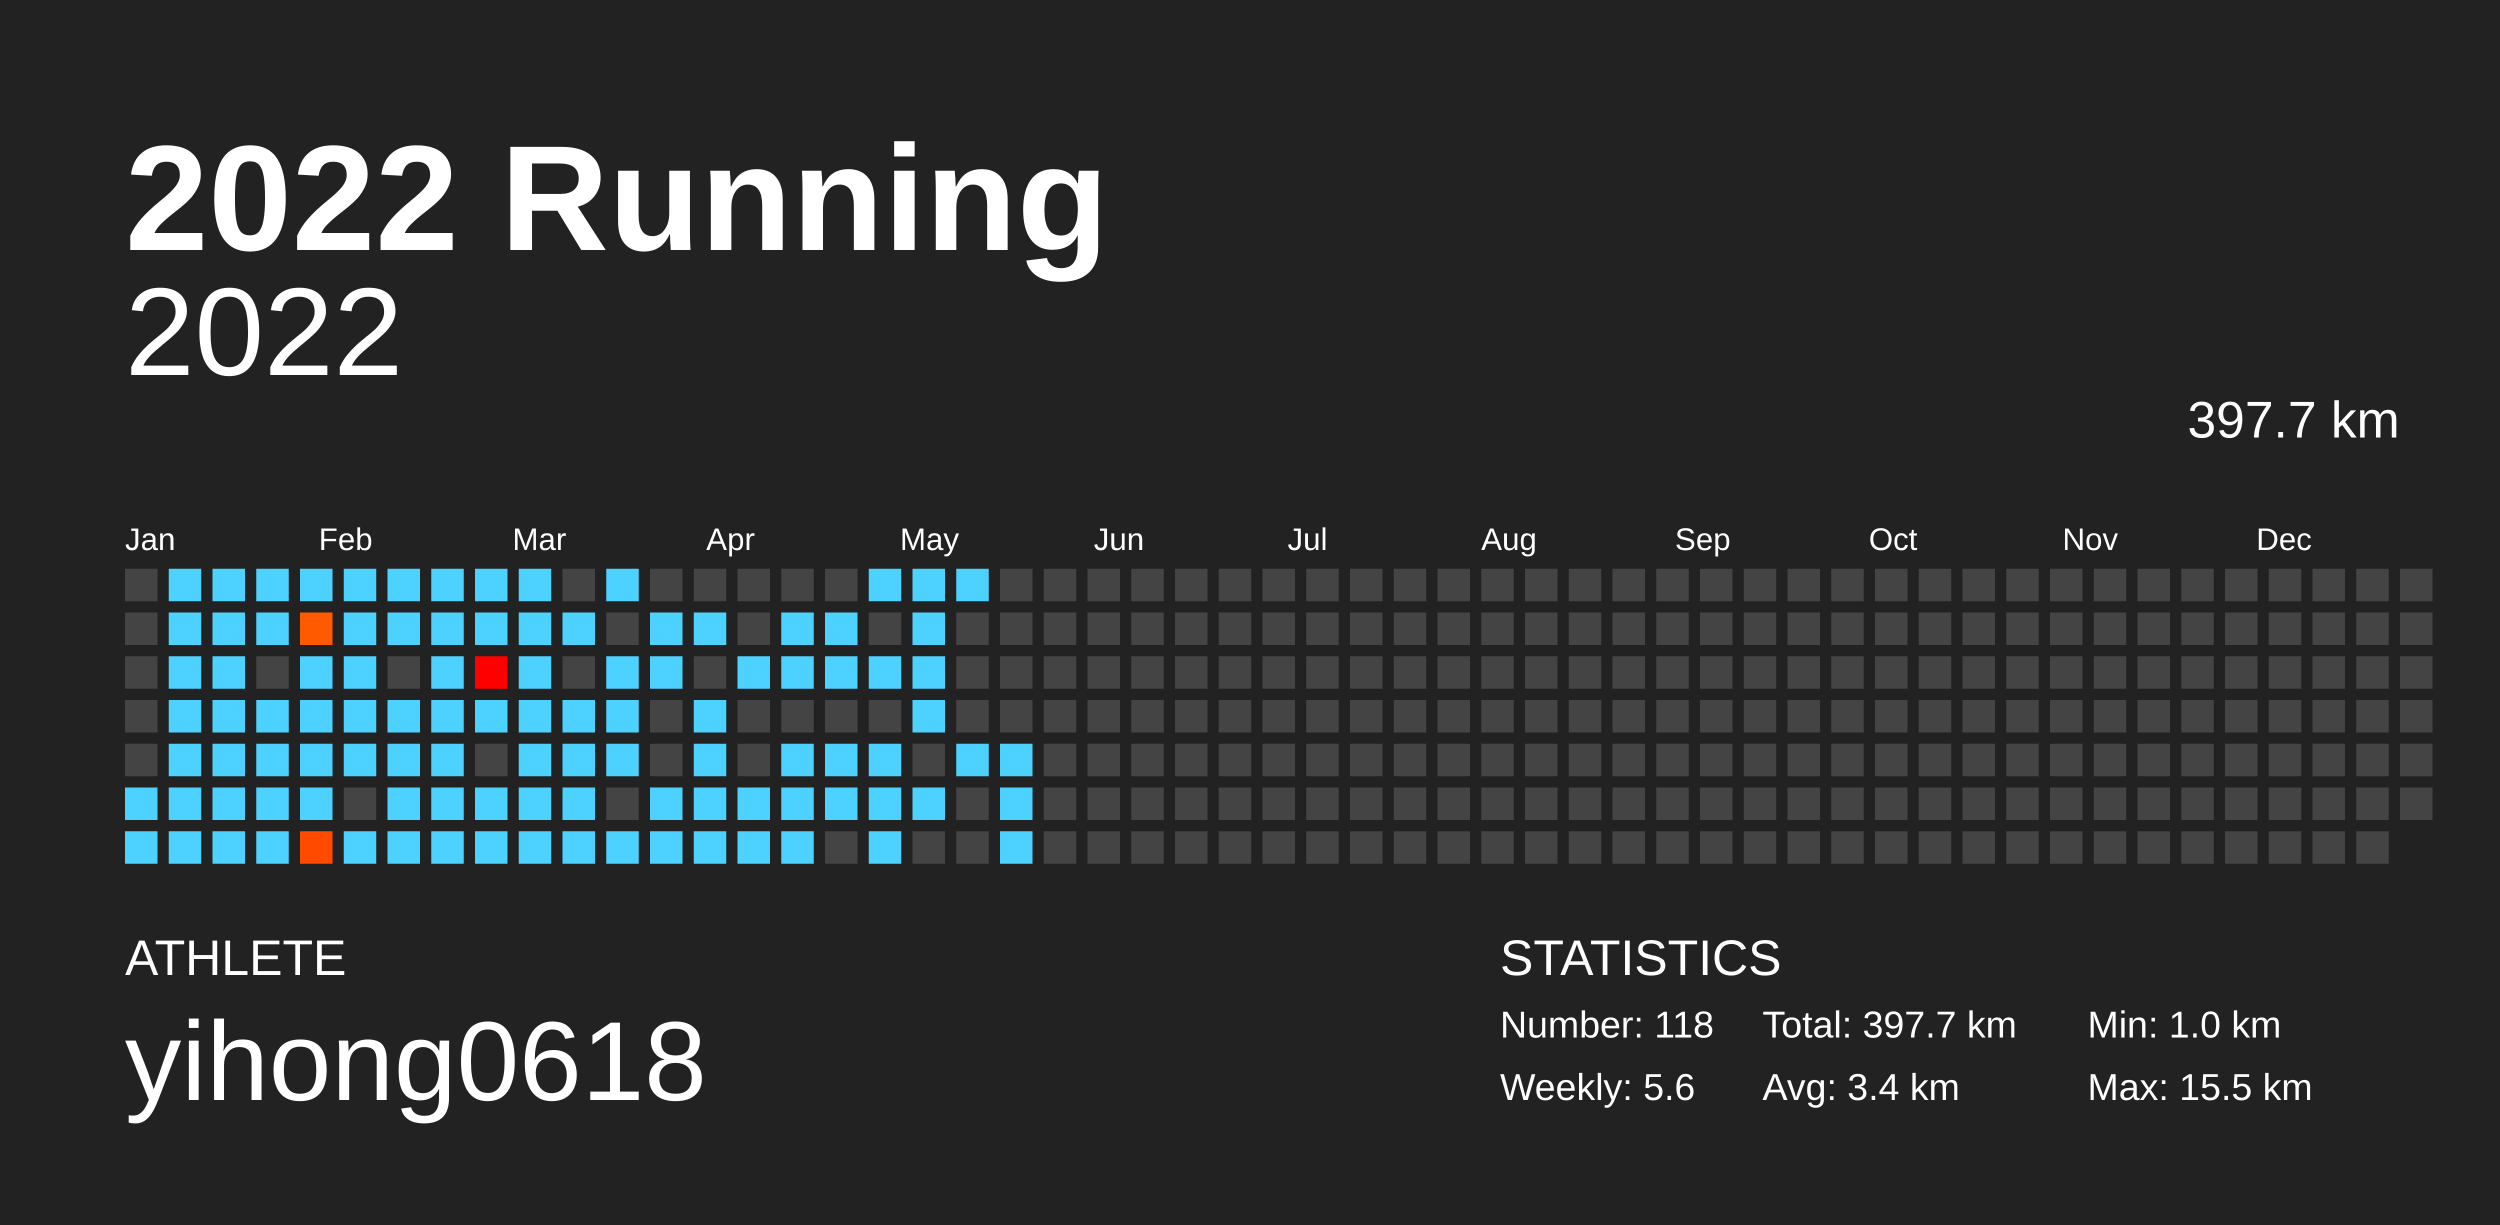
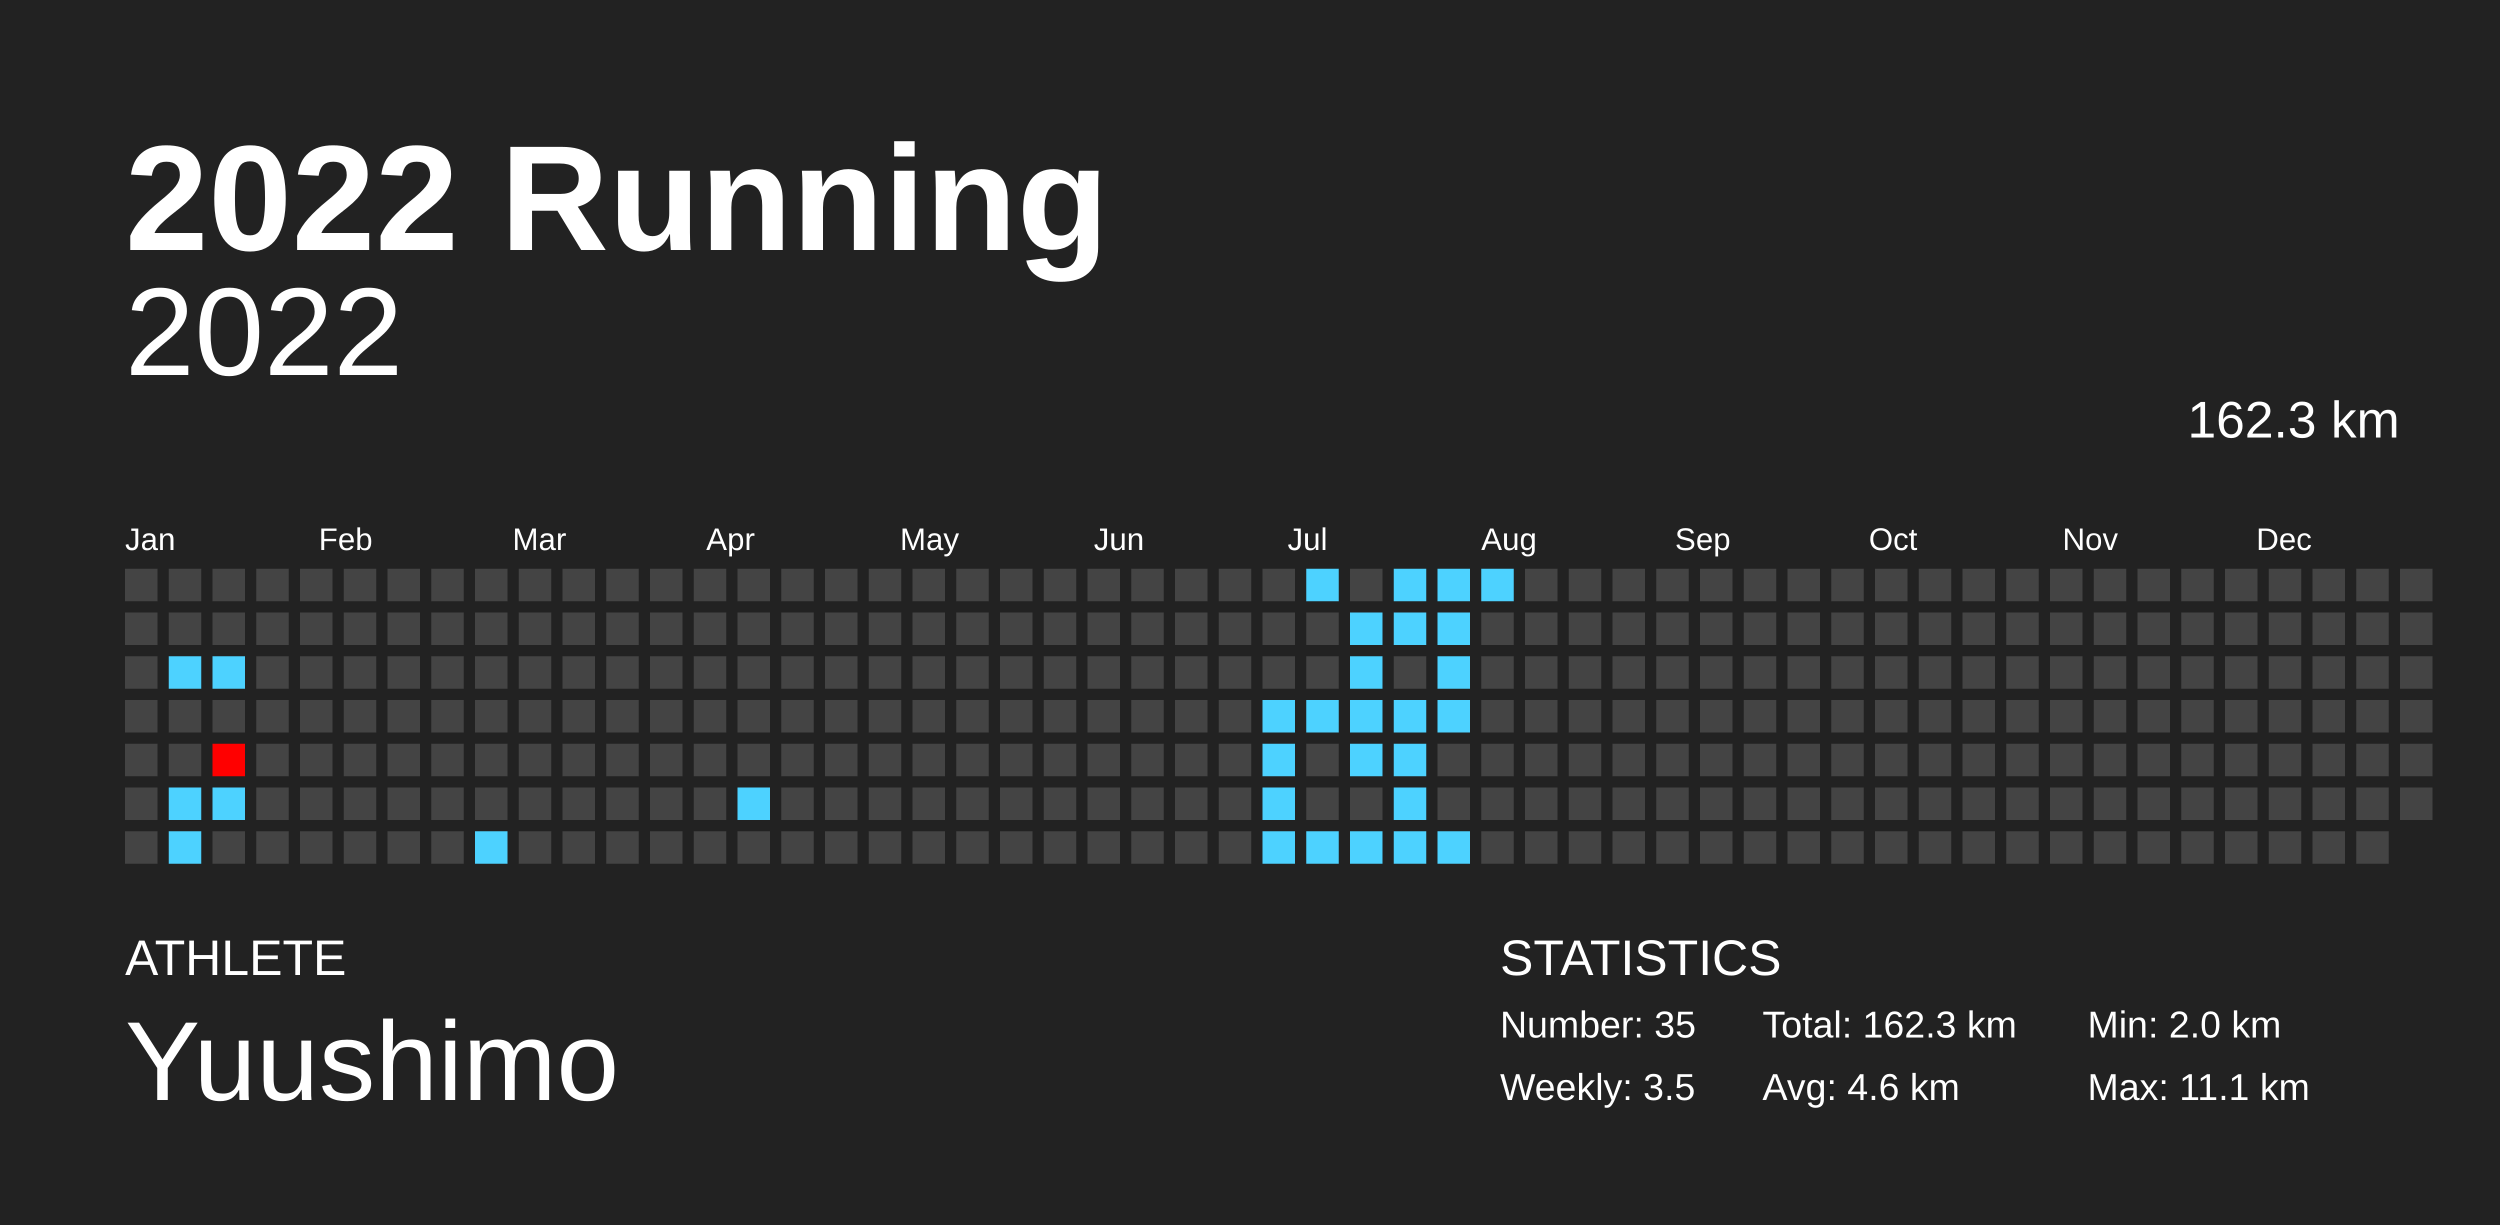
<svg xmlns="http://www.w3.org/2000/svg" baseProfile="full" height="98mm" version="1.1" viewBox="0,0,200,98" width="200mm">
  <defs />
  <rect fill="#222222" height="98" width="200" x="0" y="0" />
  <text fill="#FFFFFF" style="font-size:12px; font-family:Arial; font-weight:bold;" x="10" y="20">2022 Running</text>
  <text fill="#FFFFFF" style="font-size:4px; font-family:Arial" x="10" y="78">ATHLETE</text>
-   <text fill="#FFFFFF" style="font-size:9px; font-family:Arial" x="10" y="88">yihong0618</text>
+   <text fill="#FFFFFF" style="font-size:9px; font-family:Arial" x="10" y="88">Yuushimo</text>
  <text fill="#FFFFFF" style="font-size:4px; font-family:Arial" x="120" y="78">STATISTICS</text>
-   <text fill="#FFFFFF" style="font-size:3px; font-family:Arial" x="120" y="83">Number: 118</text>
-   <text fill="#FFFFFF" style="font-size:3px; font-family:Arial" x="120" y="88">Weekly: 5.6</text>
-   <text fill="#FFFFFF" style="font-size:3px; font-family:Arial" x="141" y="83">Total: 397.7 km</text>
-   <text fill="#FFFFFF" style="font-size:3px; font-family:Arial" x="141" y="88">Avg: 3.4 km</text>
-   <text fill="#FFFFFF" style="font-size:3px; font-family:Arial" x="167" y="83">Min: 1.0 km</text>
-   <text fill="#FFFFFF" style="font-size:3px; font-family:Arial" x="167" y="88">Max: 15.5 km</text>
+   <text fill="#FFFFFF" style="font-size:3px; font-family:Arial" x="120" y="83">Number: 35</text>
+   <text fill="#FFFFFF" style="font-size:3px; font-family:Arial" x="120" y="88">Weekly: 3.5</text>
+   <text fill="#FFFFFF" style="font-size:3px; font-family:Arial" x="141" y="83">Total: 162.3 km</text>
+   <text fill="#FFFFFF" style="font-size:3px; font-family:Arial" x="141" y="88">Avg: 4.6 km</text>
+   <text fill="#FFFFFF" style="font-size:3px; font-family:Arial" x="167" y="83">Min: 2.0 km</text>
+   <text fill="#FFFFFF" style="font-size:3px; font-family:Arial" x="167" y="88">Max: 11.1 km</text>
  <text alignment-baseline="hanging" fill="#FFFFFF" style="font-size:10.0px; font-family:Arial;" x="10" y="30">2022</text>
-   <text alignment-baseline="hanging" fill="#FFFFFF" style="font-size:4.125px; font-family:Arial;" x="175" y="35">397.7 km</text>
+   <text alignment-baseline="hanging" fill="#FFFFFF" style="font-size:4.125px; font-family:Arial;" x="175" y="35">162.3 km</text>
  <text fill="#FFFFFF" style="font-size:2.5px; font-family:Arial" x="10.0" y="44">Jan</text>
  <text fill="#FFFFFF" style="font-size:2.5px; font-family:Arial" x="25.5" y="44">Feb</text>
  <text fill="#FFFFFF" style="font-size:2.5px; font-family:Arial" x="41.0" y="44">Mar</text>
  <text fill="#FFFFFF" style="font-size:2.5px; font-family:Arial" x="56.5" y="44">Apr</text>
  <text fill="#FFFFFF" style="font-size:2.5px; font-family:Arial" x="72.0" y="44">May</text>
  <text fill="#FFFFFF" style="font-size:2.5px; font-family:Arial" x="87.5" y="44">Jun</text>
  <text fill="#FFFFFF" style="font-size:2.5px; font-family:Arial" x="103.0" y="44">Jul</text>
  <text fill="#FFFFFF" style="font-size:2.5px; font-family:Arial" x="118.5" y="44">Aug</text>
  <text fill="#FFFFFF" style="font-size:2.5px; font-family:Arial" x="134.0" y="44">Sep</text>
  <text fill="#FFFFFF" style="font-size:2.5px; font-family:Arial" x="149.5" y="44">Oct</text>
  <text fill="#FFFFFF" style="font-size:2.5px; font-family:Arial" x="165.0" y="44">Nov</text>
  <text fill="#FFFFFF" style="font-size:2.5px; font-family:Arial" x="180.5" y="44">Dec</text>
  <rect fill="#444444" height="2.6" width="2.6" x="10.0" y="45.5" />
  <rect fill="#444444" height="2.6" width="2.6" x="10.0" y="49.0" />
  <rect fill="#444444" height="2.6" width="2.6" x="10.0" y="52.5" />
  <rect fill="#444444" height="2.6" width="2.6" x="10.0" y="56.0" />
  <rect fill="#444444" height="2.6" width="2.6" x="10.0" y="59.5" />
-   <rect fill="#4dd2ff" height="2.6" width="2.6" x="10.0" y="63.0" />
-   <rect fill="#4dd2ff" height="2.6" width="2.6" x="10.0" y="66.5" />
-   <rect fill="#4dd2ff" height="2.6" width="2.6" x="13.5" y="45.5" />
-   <rect fill="#4dd2ff" height="2.6" width="2.6" x="13.5" y="49.0" />
+   <rect fill="#444444" height="2.6" width="2.6" x="10.0" y="63.0" />
+   <rect fill="#444444" height="2.6" width="2.6" x="10.0" y="66.5" />
+   <rect fill="#444444" height="2.6" width="2.6" x="13.5" y="45.5" />
+   <rect fill="#444444" height="2.6" width="2.6" x="13.5" y="49.0" />
  <rect fill="#4dd2ff" height="2.6" width="2.6" x="13.5" y="52.5" />
-   <rect fill="#4dd2ff" height="2.6" width="2.6" x="13.5" y="56.0" />
-   <rect fill="#4dd2ff" height="2.6" width="2.6" x="13.5" y="59.5" />
+   <rect fill="#444444" height="2.6" width="2.6" x="13.5" y="56.0" />
+   <rect fill="#444444" height="2.6" width="2.6" x="13.5" y="59.5" />
  <rect fill="#4dd2ff" height="2.6" width="2.6" x="13.5" y="63.0" />
  <rect fill="#4dd2ff" height="2.6" width="2.6" x="13.5" y="66.5" />
-   <rect fill="#4dd2ff" height="2.6" width="2.6" x="17.0" y="45.5" />
-   <rect fill="#4dd2ff" height="2.6" width="2.6" x="17.0" y="49.0" />
+   <rect fill="#444444" height="2.6" width="2.6" x="17.0" y="45.5" />
+   <rect fill="#444444" height="2.6" width="2.6" x="17.0" y="49.0" />
  <rect fill="#4dd2ff" height="2.6" width="2.6" x="17.0" y="52.5" />
-   <rect fill="#4dd2ff" height="2.6" width="2.6" x="17.0" y="56.0" />
-   <rect fill="#4dd2ff" height="2.6" width="2.6" x="17.0" y="59.5" />
+   <rect fill="#444444" height="2.6" width="2.6" x="17.0" y="56.0" />
+   <rect fill="#ff0000" height="2.6" width="2.6" x="17.0" y="59.5" />
  <rect fill="#4dd2ff" height="2.6" width="2.6" x="17.0" y="63.0" />
-   <rect fill="#4dd2ff" height="2.6" width="2.6" x="17.0" y="66.5" />
-   <rect fill="#4dd2ff" height="2.6" width="2.6" x="20.5" y="45.5" />
-   <rect fill="#4dd2ff" height="2.6" width="2.6" x="20.5" y="49.0" />
+   <rect fill="#444444" height="2.6" width="2.6" x="17.0" y="66.5" />
+   <rect fill="#444444" height="2.6" width="2.6" x="20.5" y="45.5" />
+   <rect fill="#444444" height="2.6" width="2.6" x="20.5" y="49.0" />
  <rect fill="#444444" height="2.6" width="2.6" x="20.5" y="52.5" />
-   <rect fill="#4dd2ff" height="2.6" width="2.6" x="20.5" y="56.0" />
-   <rect fill="#4dd2ff" height="2.6" width="2.6" x="20.5" y="59.5" />
-   <rect fill="#4dd2ff" height="2.6" width="2.6" x="20.5" y="63.0" />
-   <rect fill="#4dd2ff" height="2.6" width="2.6" x="20.5" y="66.5" />
-   <rect fill="#4dd2ff" height="2.6" width="2.6" x="24.0" y="45.5" />
-   <rect fill="#ff5a00" height="2.6" width="2.6" x="24.0" y="49.0" />
-   <rect fill="#4dd2ff" height="2.6" width="2.6" x="24.0" y="52.5" />
-   <rect fill="#4dd2ff" height="2.6" width="2.6" x="24.0" y="56.0" />
-   <rect fill="#4dd2ff" height="2.6" width="2.6" x="24.0" y="59.5" />
-   <rect fill="#4dd2ff" height="2.6" width="2.6" x="24.0" y="63.0" />
-   <rect fill="#ff4a00" height="2.6" width="2.6" x="24.0" y="66.5" />
-   <rect fill="#4dd2ff" height="2.6" width="2.6" x="27.5" y="45.5" />
-   <rect fill="#4dd2ff" height="2.6" width="2.6" x="27.5" y="49.0" />
-   <rect fill="#4dd2ff" height="2.6" width="2.6" x="27.5" y="52.5" />
-   <rect fill="#4dd2ff" height="2.6" width="2.6" x="27.5" y="56.0" />
-   <rect fill="#4dd2ff" height="2.6" width="2.6" x="27.5" y="59.5" />
+   <rect fill="#444444" height="2.6" width="2.6" x="20.5" y="56.0" />
+   <rect fill="#444444" height="2.6" width="2.6" x="20.5" y="59.5" />
+   <rect fill="#444444" height="2.6" width="2.6" x="20.5" y="63.0" />
+   <rect fill="#444444" height="2.6" width="2.6" x="20.5" y="66.5" />
+   <rect fill="#444444" height="2.6" width="2.6" x="24.0" y="45.5" />
+   <rect fill="#444444" height="2.6" width="2.6" x="24.0" y="49.0" />
+   <rect fill="#444444" height="2.6" width="2.6" x="24.0" y="52.5" />
+   <rect fill="#444444" height="2.6" width="2.6" x="24.0" y="56.0" />
+   <rect fill="#444444" height="2.6" width="2.6" x="24.0" y="59.5" />
+   <rect fill="#444444" height="2.6" width="2.6" x="24.0" y="63.0" />
+   <rect fill="#444444" height="2.6" width="2.6" x="24.0" y="66.5" />
+   <rect fill="#444444" height="2.6" width="2.6" x="27.5" y="45.5" />
+   <rect fill="#444444" height="2.6" width="2.6" x="27.5" y="49.0" />
+   <rect fill="#444444" height="2.6" width="2.6" x="27.5" y="52.5" />
+   <rect fill="#444444" height="2.6" width="2.6" x="27.5" y="56.0" />
+   <rect fill="#444444" height="2.6" width="2.6" x="27.5" y="59.5" />
  <rect fill="#444444" height="2.6" width="2.6" x="27.5" y="63.0" />
-   <rect fill="#4dd2ff" height="2.6" width="2.6" x="27.5" y="66.5" />
-   <rect fill="#4dd2ff" height="2.6" width="2.6" x="31.0" y="45.5" />
-   <rect fill="#4dd2ff" height="2.6" width="2.6" x="31.0" y="49.0" />
+   <rect fill="#444444" height="2.6" width="2.6" x="27.5" y="66.5" />
+   <rect fill="#444444" height="2.6" width="2.6" x="31.0" y="45.5" />
+   <rect fill="#444444" height="2.6" width="2.6" x="31.0" y="49.0" />
  <rect fill="#444444" height="2.6" width="2.6" x="31.0" y="52.5" />
-   <rect fill="#4dd2ff" height="2.6" width="2.6" x="31.0" y="56.0" />
-   <rect fill="#4dd2ff" height="2.6" width="2.6" x="31.0" y="59.5" />
-   <rect fill="#4dd2ff" height="2.6" width="2.6" x="31.0" y="63.0" />
-   <rect fill="#4dd2ff" height="2.6" width="2.6" x="31.0" y="66.5" />
-   <rect fill="#4dd2ff" height="2.6" width="2.6" x="34.5" y="45.5" />
-   <rect fill="#4dd2ff" height="2.6" width="2.6" x="34.5" y="49.0" />
-   <rect fill="#4dd2ff" height="2.6" width="2.6" x="34.5" y="52.5" />
-   <rect fill="#4dd2ff" height="2.6" width="2.6" x="34.5" y="56.0" />
-   <rect fill="#4dd2ff" height="2.6" width="2.6" x="34.5" y="59.5" />
-   <rect fill="#4dd2ff" height="2.6" width="2.6" x="34.5" y="63.0" />
-   <rect fill="#4dd2ff" height="2.6" width="2.6" x="34.5" y="66.5" />
-   <rect fill="#4dd2ff" height="2.6" width="2.6" x="38.0" y="45.5" />
-   <rect fill="#4dd2ff" height="2.6" width="2.6" x="38.0" y="49.0" />
-   <rect fill="#ff0000" height="2.6" width="2.6" x="38.0" y="52.5" />
-   <rect fill="#4dd2ff" height="2.6" width="2.6" x="38.0" y="56.0" />
+   <rect fill="#444444" height="2.6" width="2.6" x="31.0" y="56.0" />
+   <rect fill="#444444" height="2.6" width="2.6" x="31.0" y="59.5" />
+   <rect fill="#444444" height="2.6" width="2.6" x="31.0" y="63.0" />
+   <rect fill="#444444" height="2.6" width="2.6" x="31.0" y="66.5" />
+   <rect fill="#444444" height="2.6" width="2.6" x="34.5" y="45.5" />
+   <rect fill="#444444" height="2.6" width="2.6" x="34.5" y="49.0" />
+   <rect fill="#444444" height="2.6" width="2.6" x="34.5" y="52.5" />
+   <rect fill="#444444" height="2.6" width="2.6" x="34.5" y="56.0" />
+   <rect fill="#444444" height="2.6" width="2.6" x="34.5" y="59.5" />
+   <rect fill="#444444" height="2.6" width="2.6" x="34.5" y="63.0" />
+   <rect fill="#444444" height="2.6" width="2.6" x="34.5" y="66.5" />
+   <rect fill="#444444" height="2.6" width="2.6" x="38.0" y="45.5" />
+   <rect fill="#444444" height="2.6" width="2.6" x="38.0" y="49.0" />
+   <rect fill="#444444" height="2.6" width="2.6" x="38.0" y="52.5" />
+   <rect fill="#444444" height="2.6" width="2.6" x="38.0" y="56.0" />
  <rect fill="#444444" height="2.6" width="2.6" x="38.0" y="59.5" />
-   <rect fill="#4dd2ff" height="2.6" width="2.6" x="38.0" y="63.0" />
+   <rect fill="#444444" height="2.6" width="2.6" x="38.0" y="63.0" />
  <rect fill="#4dd2ff" height="2.6" width="2.6" x="38.0" y="66.5" />
-   <rect fill="#4dd2ff" height="2.6" width="2.6" x="41.5" y="45.5" />
-   <rect fill="#4dd2ff" height="2.6" width="2.6" x="41.5" y="49.0" />
-   <rect fill="#4dd2ff" height="2.6" width="2.6" x="41.5" y="52.5" />
-   <rect fill="#4dd2ff" height="2.6" width="2.6" x="41.5" y="56.0" />
-   <rect fill="#4dd2ff" height="2.6" width="2.6" x="41.5" y="59.5" />
-   <rect fill="#4dd2ff" height="2.6" width="2.6" x="41.5" y="63.0" />
-   <rect fill="#4dd2ff" height="2.6" width="2.6" x="41.5" y="66.5" />
+   <rect fill="#444444" height="2.6" width="2.6" x="41.5" y="45.5" />
+   <rect fill="#444444" height="2.6" width="2.6" x="41.5" y="49.0" />
+   <rect fill="#444444" height="2.6" width="2.6" x="41.5" y="52.5" />
+   <rect fill="#444444" height="2.6" width="2.6" x="41.5" y="56.0" />
+   <rect fill="#444444" height="2.6" width="2.6" x="41.5" y="59.5" />
+   <rect fill="#444444" height="2.6" width="2.6" x="41.5" y="63.0" />
+   <rect fill="#444444" height="2.6" width="2.6" x="41.5" y="66.5" />
  <rect fill="#444444" height="2.6" width="2.6" x="45.0" y="45.5" />
-   <rect fill="#4dd2ff" height="2.6" width="2.6" x="45.0" y="49.0" />
+   <rect fill="#444444" height="2.6" width="2.6" x="45.0" y="49.0" />
  <rect fill="#444444" height="2.6" width="2.6" x="45.0" y="52.5" />
-   <rect fill="#4dd2ff" height="2.6" width="2.6" x="45.0" y="56.0" />
-   <rect fill="#4dd2ff" height="2.6" width="2.6" x="45.0" y="59.5" />
-   <rect fill="#4dd2ff" height="2.6" width="2.6" x="45.0" y="63.0" />
-   <rect fill="#4dd2ff" height="2.6" width="2.6" x="45.0" y="66.5" />
-   <rect fill="#4dd2ff" height="2.6" width="2.6" x="48.5" y="45.5" />
+   <rect fill="#444444" height="2.6" width="2.6" x="45.0" y="56.0" />
+   <rect fill="#444444" height="2.6" width="2.6" x="45.0" y="59.5" />
+   <rect fill="#444444" height="2.6" width="2.6" x="45.0" y="63.0" />
+   <rect fill="#444444" height="2.6" width="2.6" x="45.0" y="66.5" />
+   <rect fill="#444444" height="2.6" width="2.6" x="48.5" y="45.5" />
  <rect fill="#444444" height="2.6" width="2.6" x="48.5" y="49.0" />
-   <rect fill="#4dd2ff" height="2.6" width="2.6" x="48.5" y="52.5" />
-   <rect fill="#4dd2ff" height="2.6" width="2.6" x="48.5" y="56.0" />
-   <rect fill="#4dd2ff" height="2.6" width="2.6" x="48.5" y="59.5" />
+   <rect fill="#444444" height="2.6" width="2.6" x="48.5" y="52.5" />
+   <rect fill="#444444" height="2.6" width="2.6" x="48.5" y="56.0" />
+   <rect fill="#444444" height="2.6" width="2.6" x="48.5" y="59.5" />
  <rect fill="#444444" height="2.6" width="2.6" x="48.5" y="63.0" />
-   <rect fill="#4dd2ff" height="2.6" width="2.6" x="48.5" y="66.5" />
+   <rect fill="#444444" height="2.6" width="2.6" x="48.5" y="66.5" />
  <rect fill="#444444" height="2.6" width="2.6" x="52.0" y="45.5" />
-   <rect fill="#4dd2ff" height="2.6" width="2.6" x="52.0" y="49.0" />
-   <rect fill="#4dd2ff" height="2.6" width="2.6" x="52.0" y="52.5" />
+   <rect fill="#444444" height="2.6" width="2.6" x="52.0" y="49.0" />
+   <rect fill="#444444" height="2.6" width="2.6" x="52.0" y="52.5" />
  <rect fill="#444444" height="2.6" width="2.6" x="52.0" y="56.0" />
  <rect fill="#444444" height="2.6" width="2.6" x="52.0" y="59.5" />
-   <rect fill="#4dd2ff" height="2.6" width="2.6" x="52.0" y="63.0" />
-   <rect fill="#4dd2ff" height="2.6" width="2.6" x="52.0" y="66.5" />
+   <rect fill="#444444" height="2.6" width="2.6" x="52.0" y="63.0" />
+   <rect fill="#444444" height="2.6" width="2.6" x="52.0" y="66.5" />
  <rect fill="#444444" height="2.6" width="2.6" x="55.5" y="45.5" />
-   <rect fill="#4dd2ff" height="2.6" width="2.6" x="55.5" y="49.0" />
+   <rect fill="#444444" height="2.6" width="2.6" x="55.5" y="49.0" />
  <rect fill="#444444" height="2.6" width="2.6" x="55.5" y="52.5" />
-   <rect fill="#4dd2ff" height="2.6" width="2.6" x="55.5" y="56.0" />
-   <rect fill="#4dd2ff" height="2.6" width="2.6" x="55.5" y="59.5" />
-   <rect fill="#4dd2ff" height="2.6" width="2.6" x="55.5" y="63.0" />
-   <rect fill="#4dd2ff" height="2.6" width="2.6" x="55.5" y="66.5" />
+   <rect fill="#444444" height="2.6" width="2.6" x="55.5" y="56.0" />
+   <rect fill="#444444" height="2.6" width="2.6" x="55.5" y="59.5" />
+   <rect fill="#444444" height="2.6" width="2.6" x="55.5" y="63.0" />
+   <rect fill="#444444" height="2.6" width="2.6" x="55.5" y="66.5" />
  <rect fill="#444444" height="2.6" width="2.6" x="59.0" y="45.5" />
  <rect fill="#444444" height="2.6" width="2.6" x="59.0" y="49.0" />
-   <rect fill="#4dd2ff" height="2.6" width="2.6" x="59.0" y="52.5" />
+   <rect fill="#444444" height="2.6" width="2.6" x="59.0" y="52.5" />
  <rect fill="#444444" height="2.6" width="2.6" x="59.0" y="56.0" />
  <rect fill="#444444" height="2.6" width="2.6" x="59.0" y="59.5" />
  <rect fill="#4dd2ff" height="2.6" width="2.6" x="59.0" y="63.0" />
-   <rect fill="#4dd2ff" height="2.6" width="2.6" x="59.0" y="66.5" />
+   <rect fill="#444444" height="2.6" width="2.6" x="59.0" y="66.5" />
  <rect fill="#444444" height="2.6" width="2.6" x="62.5" y="45.5" />
-   <rect fill="#4dd2ff" height="2.6" width="2.6" x="62.5" y="49.0" />
-   <rect fill="#4dd2ff" height="2.6" width="2.6" x="62.5" y="52.5" />
+   <rect fill="#444444" height="2.6" width="2.6" x="62.5" y="49.0" />
+   <rect fill="#444444" height="2.6" width="2.6" x="62.5" y="52.5" />
  <rect fill="#444444" height="2.6" width="2.6" x="62.5" y="56.0" />
-   <rect fill="#4dd2ff" height="2.6" width="2.6" x="62.5" y="59.5" />
-   <rect fill="#4dd2ff" height="2.6" width="2.6" x="62.5" y="63.0" />
-   <rect fill="#4dd2ff" height="2.6" width="2.6" x="62.5" y="66.5" />
+   <rect fill="#444444" height="2.6" width="2.6" x="62.5" y="59.5" />
+   <rect fill="#444444" height="2.6" width="2.6" x="62.5" y="63.0" />
+   <rect fill="#444444" height="2.6" width="2.6" x="62.5" y="66.5" />
  <rect fill="#444444" height="2.6" width="2.6" x="66.0" y="45.5" />
-   <rect fill="#4dd2ff" height="2.6" width="2.6" x="66.0" y="49.0" />
-   <rect fill="#4dd2ff" height="2.6" width="2.6" x="66.0" y="52.5" />
+   <rect fill="#444444" height="2.6" width="2.6" x="66.0" y="49.0" />
+   <rect fill="#444444" height="2.6" width="2.6" x="66.0" y="52.5" />
  <rect fill="#444444" height="2.6" width="2.6" x="66.0" y="56.0" />
-   <rect fill="#4dd2ff" height="2.6" width="2.6" x="66.0" y="59.5" />
-   <rect fill="#4dd2ff" height="2.6" width="2.6" x="66.0" y="63.0" />
+   <rect fill="#444444" height="2.6" width="2.6" x="66.0" y="59.5" />
+   <rect fill="#444444" height="2.6" width="2.6" x="66.0" y="63.0" />
  <rect fill="#444444" height="2.6" width="2.6" x="66.0" y="66.5" />
-   <rect fill="#4dd2ff" height="2.6" width="2.6" x="69.5" y="45.5" />
+   <rect fill="#444444" height="2.6" width="2.6" x="69.5" y="45.5" />
  <rect fill="#444444" height="2.6" width="2.6" x="69.5" y="49.0" />
-   <rect fill="#4dd2ff" height="2.6" width="2.6" x="69.5" y="52.5" />
+   <rect fill="#444444" height="2.6" width="2.6" x="69.5" y="52.5" />
  <rect fill="#444444" height="2.6" width="2.6" x="69.5" y="56.0" />
-   <rect fill="#4dd2ff" height="2.6" width="2.6" x="69.5" y="59.5" />
-   <rect fill="#4dd2ff" height="2.6" width="2.6" x="69.5" y="63.0" />
-   <rect fill="#4dd2ff" height="2.6" width="2.6" x="69.5" y="66.5" />
-   <rect fill="#4dd2ff" height="2.6" width="2.6" x="73.0" y="45.5" />
-   <rect fill="#4dd2ff" height="2.6" width="2.6" x="73.0" y="49.0" />
-   <rect fill="#4dd2ff" height="2.6" width="2.6" x="73.0" y="52.5" />
-   <rect fill="#4dd2ff" height="2.6" width="2.6" x="73.0" y="56.0" />
+   <rect fill="#444444" height="2.6" width="2.6" x="69.5" y="59.5" />
+   <rect fill="#444444" height="2.6" width="2.6" x="69.5" y="63.0" />
+   <rect fill="#444444" height="2.6" width="2.6" x="69.5" y="66.5" />
+   <rect fill="#444444" height="2.6" width="2.6" x="73.0" y="45.5" />
+   <rect fill="#444444" height="2.6" width="2.6" x="73.0" y="49.0" />
+   <rect fill="#444444" height="2.6" width="2.6" x="73.0" y="52.5" />
+   <rect fill="#444444" height="2.6" width="2.6" x="73.0" y="56.0" />
  <rect fill="#444444" height="2.6" width="2.6" x="73.0" y="59.5" />
-   <rect fill="#4dd2ff" height="2.6" width="2.6" x="73.0" y="63.0" />
+   <rect fill="#444444" height="2.6" width="2.6" x="73.0" y="63.0" />
  <rect fill="#444444" height="2.6" width="2.6" x="73.0" y="66.5" />
-   <rect fill="#4dd2ff" height="2.6" width="2.6" x="76.5" y="45.5" />
+   <rect fill="#444444" height="2.6" width="2.6" x="76.5" y="45.5" />
  <rect fill="#444444" height="2.6" width="2.6" x="76.5" y="49.0" />
  <rect fill="#444444" height="2.6" width="2.6" x="76.5" y="52.5" />
  <rect fill="#444444" height="2.6" width="2.6" x="76.5" y="56.0" />
-   <rect fill="#4dd2ff" height="2.6" width="2.6" x="76.5" y="59.5" />
+   <rect fill="#444444" height="2.6" width="2.6" x="76.5" y="59.5" />
  <rect fill="#444444" height="2.6" width="2.6" x="76.5" y="63.0" />
  <rect fill="#444444" height="2.6" width="2.6" x="76.5" y="66.5" />
  <rect fill="#444444" height="2.6" width="2.6" x="80.0" y="45.5" />
  <rect fill="#444444" height="2.6" width="2.6" x="80.0" y="49.0" />
  <rect fill="#444444" height="2.6" width="2.6" x="80.0" y="52.5" />
  <rect fill="#444444" height="2.6" width="2.6" x="80.0" y="56.0" />
-   <rect fill="#4dd2ff" height="2.6" width="2.6" x="80.0" y="59.5" />
-   <rect fill="#4dd2ff" height="2.6" width="2.6" x="80.0" y="63.0" />
-   <rect fill="#4dd2ff" height="2.6" width="2.6" x="80.0" y="66.5" />
+   <rect fill="#444444" height="2.6" width="2.6" x="80.0" y="59.5" />
+   <rect fill="#444444" height="2.6" width="2.6" x="80.0" y="63.0" />
+   <rect fill="#444444" height="2.6" width="2.6" x="80.0" y="66.5" />
  <rect fill="#444444" height="2.6" width="2.6" x="83.5" y="45.5" />
  <rect fill="#444444" height="2.6" width="2.6" x="83.5" y="49.0" />
  <rect fill="#444444" height="2.6" width="2.6" x="83.5" y="52.5" />
  <rect fill="#444444" height="2.6" width="2.6" x="83.5" y="56.0" />
  <rect fill="#444444" height="2.6" width="2.6" x="83.5" y="59.5" />
  <rect fill="#444444" height="2.6" width="2.6" x="83.5" y="63.0" />
  <rect fill="#444444" height="2.6" width="2.6" x="83.5" y="66.5" />
  <rect fill="#444444" height="2.6" width="2.6" x="87.0" y="45.5" />
  <rect fill="#444444" height="2.6" width="2.6" x="87.0" y="49.0" />
  <rect fill="#444444" height="2.6" width="2.6" x="87.0" y="52.5" />
  <rect fill="#444444" height="2.6" width="2.6" x="87.0" y="56.0" />
  <rect fill="#444444" height="2.6" width="2.6" x="87.0" y="59.5" />
  <rect fill="#444444" height="2.6" width="2.6" x="87.0" y="63.0" />
  <rect fill="#444444" height="2.6" width="2.6" x="87.0" y="66.5" />
  <rect fill="#444444" height="2.6" width="2.6" x="90.5" y="45.5" />
  <rect fill="#444444" height="2.6" width="2.6" x="90.5" y="49.0" />
  <rect fill="#444444" height="2.6" width="2.6" x="90.5" y="52.5" />
  <rect fill="#444444" height="2.6" width="2.6" x="90.5" y="56.0" />
  <rect fill="#444444" height="2.6" width="2.6" x="90.5" y="59.5" />
  <rect fill="#444444" height="2.6" width="2.6" x="90.5" y="63.0" />
  <rect fill="#444444" height="2.6" width="2.6" x="90.5" y="66.5" />
  <rect fill="#444444" height="2.6" width="2.6" x="94.0" y="45.5" />
  <rect fill="#444444" height="2.6" width="2.6" x="94.0" y="49.0" />
  <rect fill="#444444" height="2.6" width="2.6" x="94.0" y="52.5" />
  <rect fill="#444444" height="2.6" width="2.6" x="94.0" y="56.0" />
  <rect fill="#444444" height="2.6" width="2.6" x="94.0" y="59.5" />
  <rect fill="#444444" height="2.6" width="2.6" x="94.0" y="63.0" />
  <rect fill="#444444" height="2.6" width="2.6" x="94.0" y="66.5" />
  <rect fill="#444444" height="2.6" width="2.6" x="97.5" y="45.5" />
  <rect fill="#444444" height="2.6" width="2.6" x="97.5" y="49.0" />
  <rect fill="#444444" height="2.6" width="2.6" x="97.5" y="52.5" />
  <rect fill="#444444" height="2.6" width="2.6" x="97.5" y="56.0" />
  <rect fill="#444444" height="2.6" width="2.6" x="97.5" y="59.5" />
  <rect fill="#444444" height="2.6" width="2.6" x="97.5" y="63.0" />
  <rect fill="#444444" height="2.6" width="2.6" x="97.5" y="66.5" />
  <rect fill="#444444" height="2.6" width="2.6" x="101.0" y="45.5" />
  <rect fill="#444444" height="2.6" width="2.6" x="101.0" y="49.0" />
  <rect fill="#444444" height="2.6" width="2.6" x="101.0" y="52.5" />
-   <rect fill="#444444" height="2.6" width="2.6" x="101.0" y="56.0" />
-   <rect fill="#444444" height="2.6" width="2.6" x="101.0" y="59.5" />
-   <rect fill="#444444" height="2.6" width="2.6" x="101.0" y="63.0" />
-   <rect fill="#444444" height="2.6" width="2.6" x="101.0" y="66.5" />
-   <rect fill="#444444" height="2.6" width="2.6" x="104.5" y="45.5" />
+   <rect fill="#4dd2ff" height="2.6" width="2.6" x="101.0" y="56.0" />
+   <rect fill="#4dd2ff" height="2.6" width="2.6" x="101.0" y="59.5" />
+   <rect fill="#4dd2ff" height="2.6" width="2.6" x="101.0" y="63.0" />
+   <rect fill="#4dd2ff" height="2.6" width="2.6" x="101.0" y="66.5" />
+   <rect fill="#4dd2ff" height="2.6" width="2.6" x="104.5" y="45.5" />
  <rect fill="#444444" height="2.6" width="2.6" x="104.5" y="49.0" />
  <rect fill="#444444" height="2.6" width="2.6" x="104.5" y="52.5" />
-   <rect fill="#444444" height="2.6" width="2.6" x="104.5" y="56.0" />
+   <rect fill="#4dd2ff" height="2.6" width="2.6" x="104.5" y="56.0" />
  <rect fill="#444444" height="2.6" width="2.6" x="104.5" y="59.5" />
  <rect fill="#444444" height="2.6" width="2.6" x="104.5" y="63.0" />
-   <rect fill="#444444" height="2.6" width="2.6" x="104.5" y="66.5" />
+   <rect fill="#4dd2ff" height="2.6" width="2.6" x="104.5" y="66.5" />
  <rect fill="#444444" height="2.6" width="2.6" x="108.0" y="45.5" />
-   <rect fill="#444444" height="2.6" width="2.6" x="108.0" y="49.0" />
-   <rect fill="#444444" height="2.6" width="2.6" x="108.0" y="52.5" />
-   <rect fill="#444444" height="2.6" width="2.6" x="108.0" y="56.0" />
-   <rect fill="#444444" height="2.6" width="2.6" x="108.0" y="59.5" />
+   <rect fill="#4dd2ff" height="2.6" width="2.6" x="108.0" y="49.0" />
+   <rect fill="#4dd2ff" height="2.6" width="2.6" x="108.0" y="52.5" />
+   <rect fill="#4dd2ff" height="2.6" width="2.6" x="108.0" y="56.0" />
+   <rect fill="#4dd2ff" height="2.6" width="2.6" x="108.0" y="59.5" />
  <rect fill="#444444" height="2.6" width="2.6" x="108.0" y="63.0" />
-   <rect fill="#444444" height="2.6" width="2.6" x="108.0" y="66.5" />
-   <rect fill="#444444" height="2.6" width="2.6" x="111.5" y="45.5" />
-   <rect fill="#444444" height="2.6" width="2.6" x="111.5" y="49.0" />
+   <rect fill="#4dd2ff" height="2.6" width="2.6" x="108.0" y="66.5" />
+   <rect fill="#4dd2ff" height="2.6" width="2.6" x="111.5" y="45.5" />
+   <rect fill="#4dd2ff" height="2.6" width="2.6" x="111.5" y="49.0" />
  <rect fill="#444444" height="2.6" width="2.6" x="111.5" y="52.5" />
-   <rect fill="#444444" height="2.6" width="2.6" x="111.5" y="56.0" />
-   <rect fill="#444444" height="2.6" width="2.6" x="111.5" y="59.5" />
-   <rect fill="#444444" height="2.6" width="2.6" x="111.5" y="63.0" />
-   <rect fill="#444444" height="2.6" width="2.6" x="111.5" y="66.5" />
-   <rect fill="#444444" height="2.6" width="2.6" x="115.0" y="45.5" />
-   <rect fill="#444444" height="2.6" width="2.6" x="115.0" y="49.0" />
-   <rect fill="#444444" height="2.6" width="2.6" x="115.0" y="52.5" />
-   <rect fill="#444444" height="2.6" width="2.6" x="115.0" y="56.0" />
+   <rect fill="#4dd2ff" height="2.6" width="2.6" x="111.5" y="56.0" />
+   <rect fill="#4dd2ff" height="2.6" width="2.6" x="111.5" y="59.5" />
+   <rect fill="#4dd2ff" height="2.6" width="2.6" x="111.5" y="63.0" />
+   <rect fill="#4dd2ff" height="2.6" width="2.6" x="111.5" y="66.5" />
+   <rect fill="#4dd2ff" height="2.6" width="2.6" x="115.0" y="45.5" />
+   <rect fill="#4dd2ff" height="2.6" width="2.6" x="115.0" y="49.0" />
+   <rect fill="#4dd2ff" height="2.6" width="2.6" x="115.0" y="52.5" />
+   <rect fill="#4dd2ff" height="2.6" width="2.6" x="115.0" y="56.0" />
  <rect fill="#444444" height="2.6" width="2.6" x="115.0" y="59.5" />
  <rect fill="#444444" height="2.6" width="2.6" x="115.0" y="63.0" />
-   <rect fill="#444444" height="2.6" width="2.6" x="115.0" y="66.5" />
-   <rect fill="#444444" height="2.6" width="2.6" x="118.5" y="45.5" />
+   <rect fill="#4dd2ff" height="2.6" width="2.6" x="115.0" y="66.5" />
+   <rect fill="#4dd2ff" height="2.6" width="2.6" x="118.5" y="45.5" />
  <rect fill="#444444" height="2.6" width="2.6" x="118.5" y="49.0" />
  <rect fill="#444444" height="2.6" width="2.6" x="118.5" y="52.5" />
  <rect fill="#444444" height="2.6" width="2.6" x="118.5" y="56.0" />
  <rect fill="#444444" height="2.6" width="2.6" x="118.5" y="59.5" />
  <rect fill="#444444" height="2.6" width="2.6" x="118.5" y="63.0" />
  <rect fill="#444444" height="2.6" width="2.6" x="118.5" y="66.5" />
  <rect fill="#444444" height="2.6" width="2.6" x="122.0" y="45.5" />
  <rect fill="#444444" height="2.6" width="2.6" x="122.0" y="49.0" />
  <rect fill="#444444" height="2.6" width="2.6" x="122.0" y="52.5" />
  <rect fill="#444444" height="2.6" width="2.6" x="122.0" y="56.0" />
  <rect fill="#444444" height="2.6" width="2.6" x="122.0" y="59.5" />
  <rect fill="#444444" height="2.6" width="2.6" x="122.0" y="63.0" />
  <rect fill="#444444" height="2.6" width="2.6" x="122.0" y="66.5" />
  <rect fill="#444444" height="2.6" width="2.6" x="125.5" y="45.5" />
  <rect fill="#444444" height="2.6" width="2.6" x="125.5" y="49.0" />
  <rect fill="#444444" height="2.6" width="2.6" x="125.5" y="52.5" />
  <rect fill="#444444" height="2.6" width="2.6" x="125.5" y="56.0" />
  <rect fill="#444444" height="2.6" width="2.6" x="125.5" y="59.5" />
  <rect fill="#444444" height="2.6" width="2.6" x="125.5" y="63.0" />
  <rect fill="#444444" height="2.6" width="2.6" x="125.5" y="66.5" />
  <rect fill="#444444" height="2.6" width="2.6" x="129.0" y="45.5" />
  <rect fill="#444444" height="2.6" width="2.6" x="129.0" y="49.0" />
  <rect fill="#444444" height="2.6" width="2.6" x="129.0" y="52.5" />
  <rect fill="#444444" height="2.6" width="2.6" x="129.0" y="56.0" />
  <rect fill="#444444" height="2.6" width="2.6" x="129.0" y="59.5" />
  <rect fill="#444444" height="2.6" width="2.6" x="129.0" y="63.0" />
  <rect fill="#444444" height="2.6" width="2.6" x="129.0" y="66.5" />
  <rect fill="#444444" height="2.6" width="2.6" x="132.5" y="45.5" />
  <rect fill="#444444" height="2.6" width="2.6" x="132.5" y="49.0" />
  <rect fill="#444444" height="2.6" width="2.6" x="132.5" y="52.5" />
  <rect fill="#444444" height="2.6" width="2.6" x="132.5" y="56.0" />
  <rect fill="#444444" height="2.6" width="2.6" x="132.5" y="59.5" />
  <rect fill="#444444" height="2.6" width="2.6" x="132.5" y="63.0" />
  <rect fill="#444444" height="2.6" width="2.6" x="132.5" y="66.5" />
  <rect fill="#444444" height="2.6" width="2.6" x="136.0" y="45.5" />
  <rect fill="#444444" height="2.6" width="2.6" x="136.0" y="49.0" />
  <rect fill="#444444" height="2.6" width="2.6" x="136.0" y="52.5" />
  <rect fill="#444444" height="2.6" width="2.6" x="136.0" y="56.0" />
  <rect fill="#444444" height="2.6" width="2.6" x="136.0" y="59.5" />
  <rect fill="#444444" height="2.6" width="2.6" x="136.0" y="63.0" />
  <rect fill="#444444" height="2.6" width="2.6" x="136.0" y="66.5" />
  <rect fill="#444444" height="2.6" width="2.6" x="139.5" y="45.5" />
  <rect fill="#444444" height="2.6" width="2.6" x="139.5" y="49.0" />
  <rect fill="#444444" height="2.6" width="2.6" x="139.5" y="52.5" />
  <rect fill="#444444" height="2.6" width="2.6" x="139.5" y="56.0" />
  <rect fill="#444444" height="2.6" width="2.6" x="139.5" y="59.5" />
  <rect fill="#444444" height="2.6" width="2.6" x="139.5" y="63.0" />
  <rect fill="#444444" height="2.6" width="2.6" x="139.5" y="66.5" />
  <rect fill="#444444" height="2.6" width="2.6" x="143.0" y="45.5" />
  <rect fill="#444444" height="2.6" width="2.6" x="143.0" y="49.0" />
  <rect fill="#444444" height="2.6" width="2.6" x="143.0" y="52.5" />
  <rect fill="#444444" height="2.6" width="2.6" x="143.0" y="56.0" />
  <rect fill="#444444" height="2.6" width="2.6" x="143.0" y="59.5" />
  <rect fill="#444444" height="2.6" width="2.6" x="143.0" y="63.0" />
  <rect fill="#444444" height="2.6" width="2.6" x="143.0" y="66.5" />
  <rect fill="#444444" height="2.6" width="2.6" x="146.5" y="45.5" />
  <rect fill="#444444" height="2.6" width="2.6" x="146.5" y="49.0" />
  <rect fill="#444444" height="2.6" width="2.6" x="146.5" y="52.5" />
  <rect fill="#444444" height="2.6" width="2.6" x="146.5" y="56.0" />
  <rect fill="#444444" height="2.6" width="2.6" x="146.5" y="59.5" />
  <rect fill="#444444" height="2.6" width="2.6" x="146.5" y="63.0" />
  <rect fill="#444444" height="2.6" width="2.6" x="146.5" y="66.5" />
  <rect fill="#444444" height="2.6" width="2.6" x="150.0" y="45.5" />
  <rect fill="#444444" height="2.6" width="2.6" x="150.0" y="49.0" />
  <rect fill="#444444" height="2.6" width="2.6" x="150.0" y="52.5" />
  <rect fill="#444444" height="2.6" width="2.6" x="150.0" y="56.0" />
  <rect fill="#444444" height="2.6" width="2.6" x="150.0" y="59.5" />
  <rect fill="#444444" height="2.6" width="2.6" x="150.0" y="63.0" />
  <rect fill="#444444" height="2.6" width="2.6" x="150.0" y="66.5" />
  <rect fill="#444444" height="2.6" width="2.6" x="153.5" y="45.5" />
  <rect fill="#444444" height="2.6" width="2.6" x="153.5" y="49.0" />
  <rect fill="#444444" height="2.6" width="2.6" x="153.5" y="52.5" />
  <rect fill="#444444" height="2.6" width="2.6" x="153.5" y="56.0" />
  <rect fill="#444444" height="2.6" width="2.6" x="153.5" y="59.5" />
  <rect fill="#444444" height="2.6" width="2.6" x="153.5" y="63.0" />
  <rect fill="#444444" height="2.6" width="2.6" x="153.5" y="66.5" />
  <rect fill="#444444" height="2.6" width="2.6" x="157.0" y="45.5" />
  <rect fill="#444444" height="2.6" width="2.6" x="157.0" y="49.0" />
  <rect fill="#444444" height="2.6" width="2.6" x="157.0" y="52.5" />
  <rect fill="#444444" height="2.6" width="2.6" x="157.0" y="56.0" />
  <rect fill="#444444" height="2.6" width="2.6" x="157.0" y="59.5" />
  <rect fill="#444444" height="2.6" width="2.6" x="157.0" y="63.0" />
  <rect fill="#444444" height="2.6" width="2.6" x="157.0" y="66.5" />
  <rect fill="#444444" height="2.6" width="2.6" x="160.5" y="45.5" />
  <rect fill="#444444" height="2.6" width="2.6" x="160.5" y="49.0" />
  <rect fill="#444444" height="2.6" width="2.6" x="160.5" y="52.5" />
  <rect fill="#444444" height="2.6" width="2.6" x="160.5" y="56.0" />
  <rect fill="#444444" height="2.6" width="2.6" x="160.5" y="59.5" />
  <rect fill="#444444" height="2.6" width="2.6" x="160.5" y="63.0" />
  <rect fill="#444444" height="2.6" width="2.6" x="160.5" y="66.5" />
  <rect fill="#444444" height="2.6" width="2.6" x="164.0" y="45.5" />
  <rect fill="#444444" height="2.6" width="2.6" x="164.0" y="49.0" />
  <rect fill="#444444" height="2.6" width="2.6" x="164.0" y="52.5" />
  <rect fill="#444444" height="2.6" width="2.6" x="164.0" y="56.0" />
  <rect fill="#444444" height="2.6" width="2.6" x="164.0" y="59.5" />
  <rect fill="#444444" height="2.6" width="2.6" x="164.0" y="63.0" />
  <rect fill="#444444" height="2.6" width="2.6" x="164.0" y="66.5" />
  <rect fill="#444444" height="2.6" width="2.6" x="167.5" y="45.5" />
  <rect fill="#444444" height="2.6" width="2.6" x="167.5" y="49.0" />
  <rect fill="#444444" height="2.6" width="2.6" x="167.5" y="52.5" />
  <rect fill="#444444" height="2.6" width="2.6" x="167.5" y="56.0" />
  <rect fill="#444444" height="2.6" width="2.6" x="167.5" y="59.5" />
  <rect fill="#444444" height="2.6" width="2.6" x="167.5" y="63.0" />
  <rect fill="#444444" height="2.6" width="2.6" x="167.5" y="66.5" />
  <rect fill="#444444" height="2.6" width="2.6" x="171.0" y="45.5" />
  <rect fill="#444444" height="2.6" width="2.6" x="171.0" y="49.0" />
  <rect fill="#444444" height="2.6" width="2.6" x="171.0" y="52.5" />
  <rect fill="#444444" height="2.6" width="2.6" x="171.0" y="56.0" />
  <rect fill="#444444" height="2.6" width="2.6" x="171.0" y="59.5" />
  <rect fill="#444444" height="2.6" width="2.6" x="171.0" y="63.0" />
  <rect fill="#444444" height="2.6" width="2.6" x="171.0" y="66.5" />
  <rect fill="#444444" height="2.6" width="2.6" x="174.5" y="45.5" />
  <rect fill="#444444" height="2.6" width="2.6" x="174.5" y="49.0" />
  <rect fill="#444444" height="2.6" width="2.6" x="174.5" y="52.5" />
  <rect fill="#444444" height="2.6" width="2.6" x="174.5" y="56.0" />
  <rect fill="#444444" height="2.6" width="2.6" x="174.5" y="59.5" />
  <rect fill="#444444" height="2.6" width="2.6" x="174.5" y="63.0" />
  <rect fill="#444444" height="2.6" width="2.6" x="174.5" y="66.5" />
  <rect fill="#444444" height="2.6" width="2.6" x="178.0" y="45.5" />
  <rect fill="#444444" height="2.6" width="2.6" x="178.0" y="49.0" />
  <rect fill="#444444" height="2.6" width="2.6" x="178.0" y="52.5" />
  <rect fill="#444444" height="2.6" width="2.6" x="178.0" y="56.0" />
  <rect fill="#444444" height="2.6" width="2.6" x="178.0" y="59.5" />
  <rect fill="#444444" height="2.6" width="2.6" x="178.0" y="63.0" />
  <rect fill="#444444" height="2.6" width="2.6" x="178.0" y="66.5" />
  <rect fill="#444444" height="2.6" width="2.6" x="181.5" y="45.5" />
  <rect fill="#444444" height="2.6" width="2.6" x="181.5" y="49.0" />
  <rect fill="#444444" height="2.6" width="2.6" x="181.5" y="52.5" />
  <rect fill="#444444" height="2.6" width="2.6" x="181.5" y="56.0" />
  <rect fill="#444444" height="2.6" width="2.6" x="181.5" y="59.5" />
  <rect fill="#444444" height="2.6" width="2.6" x="181.5" y="63.0" />
  <rect fill="#444444" height="2.6" width="2.6" x="181.5" y="66.5" />
  <rect fill="#444444" height="2.6" width="2.6" x="185.0" y="45.5" />
  <rect fill="#444444" height="2.6" width="2.6" x="185.0" y="49.0" />
  <rect fill="#444444" height="2.6" width="2.6" x="185.0" y="52.5" />
  <rect fill="#444444" height="2.6" width="2.6" x="185.0" y="56.0" />
  <rect fill="#444444" height="2.6" width="2.6" x="185.0" y="59.5" />
  <rect fill="#444444" height="2.6" width="2.6" x="185.0" y="63.0" />
  <rect fill="#444444" height="2.6" width="2.6" x="185.0" y="66.5" />
  <rect fill="#444444" height="2.6" width="2.6" x="188.5" y="45.5" />
  <rect fill="#444444" height="2.6" width="2.6" x="188.5" y="49.0" />
  <rect fill="#444444" height="2.6" width="2.6" x="188.5" y="52.5" />
  <rect fill="#444444" height="2.6" width="2.6" x="188.5" y="56.0" />
  <rect fill="#444444" height="2.6" width="2.6" x="188.5" y="59.5" />
  <rect fill="#444444" height="2.6" width="2.6" x="188.5" y="63.0" />
  <rect fill="#444444" height="2.6" width="2.6" x="188.5" y="66.5" />
  <rect fill="#444444" height="2.6" width="2.6" x="192.0" y="45.5" />
  <rect fill="#444444" height="2.6" width="2.6" x="192.0" y="49.0" />
  <rect fill="#444444" height="2.6" width="2.6" x="192.0" y="52.5" />
  <rect fill="#444444" height="2.6" width="2.6" x="192.0" y="56.0" />
  <rect fill="#444444" height="2.6" width="2.6" x="192.0" y="59.5" />
  <rect fill="#444444" height="2.6" width="2.6" x="192.0" y="63.0" />
</svg>
